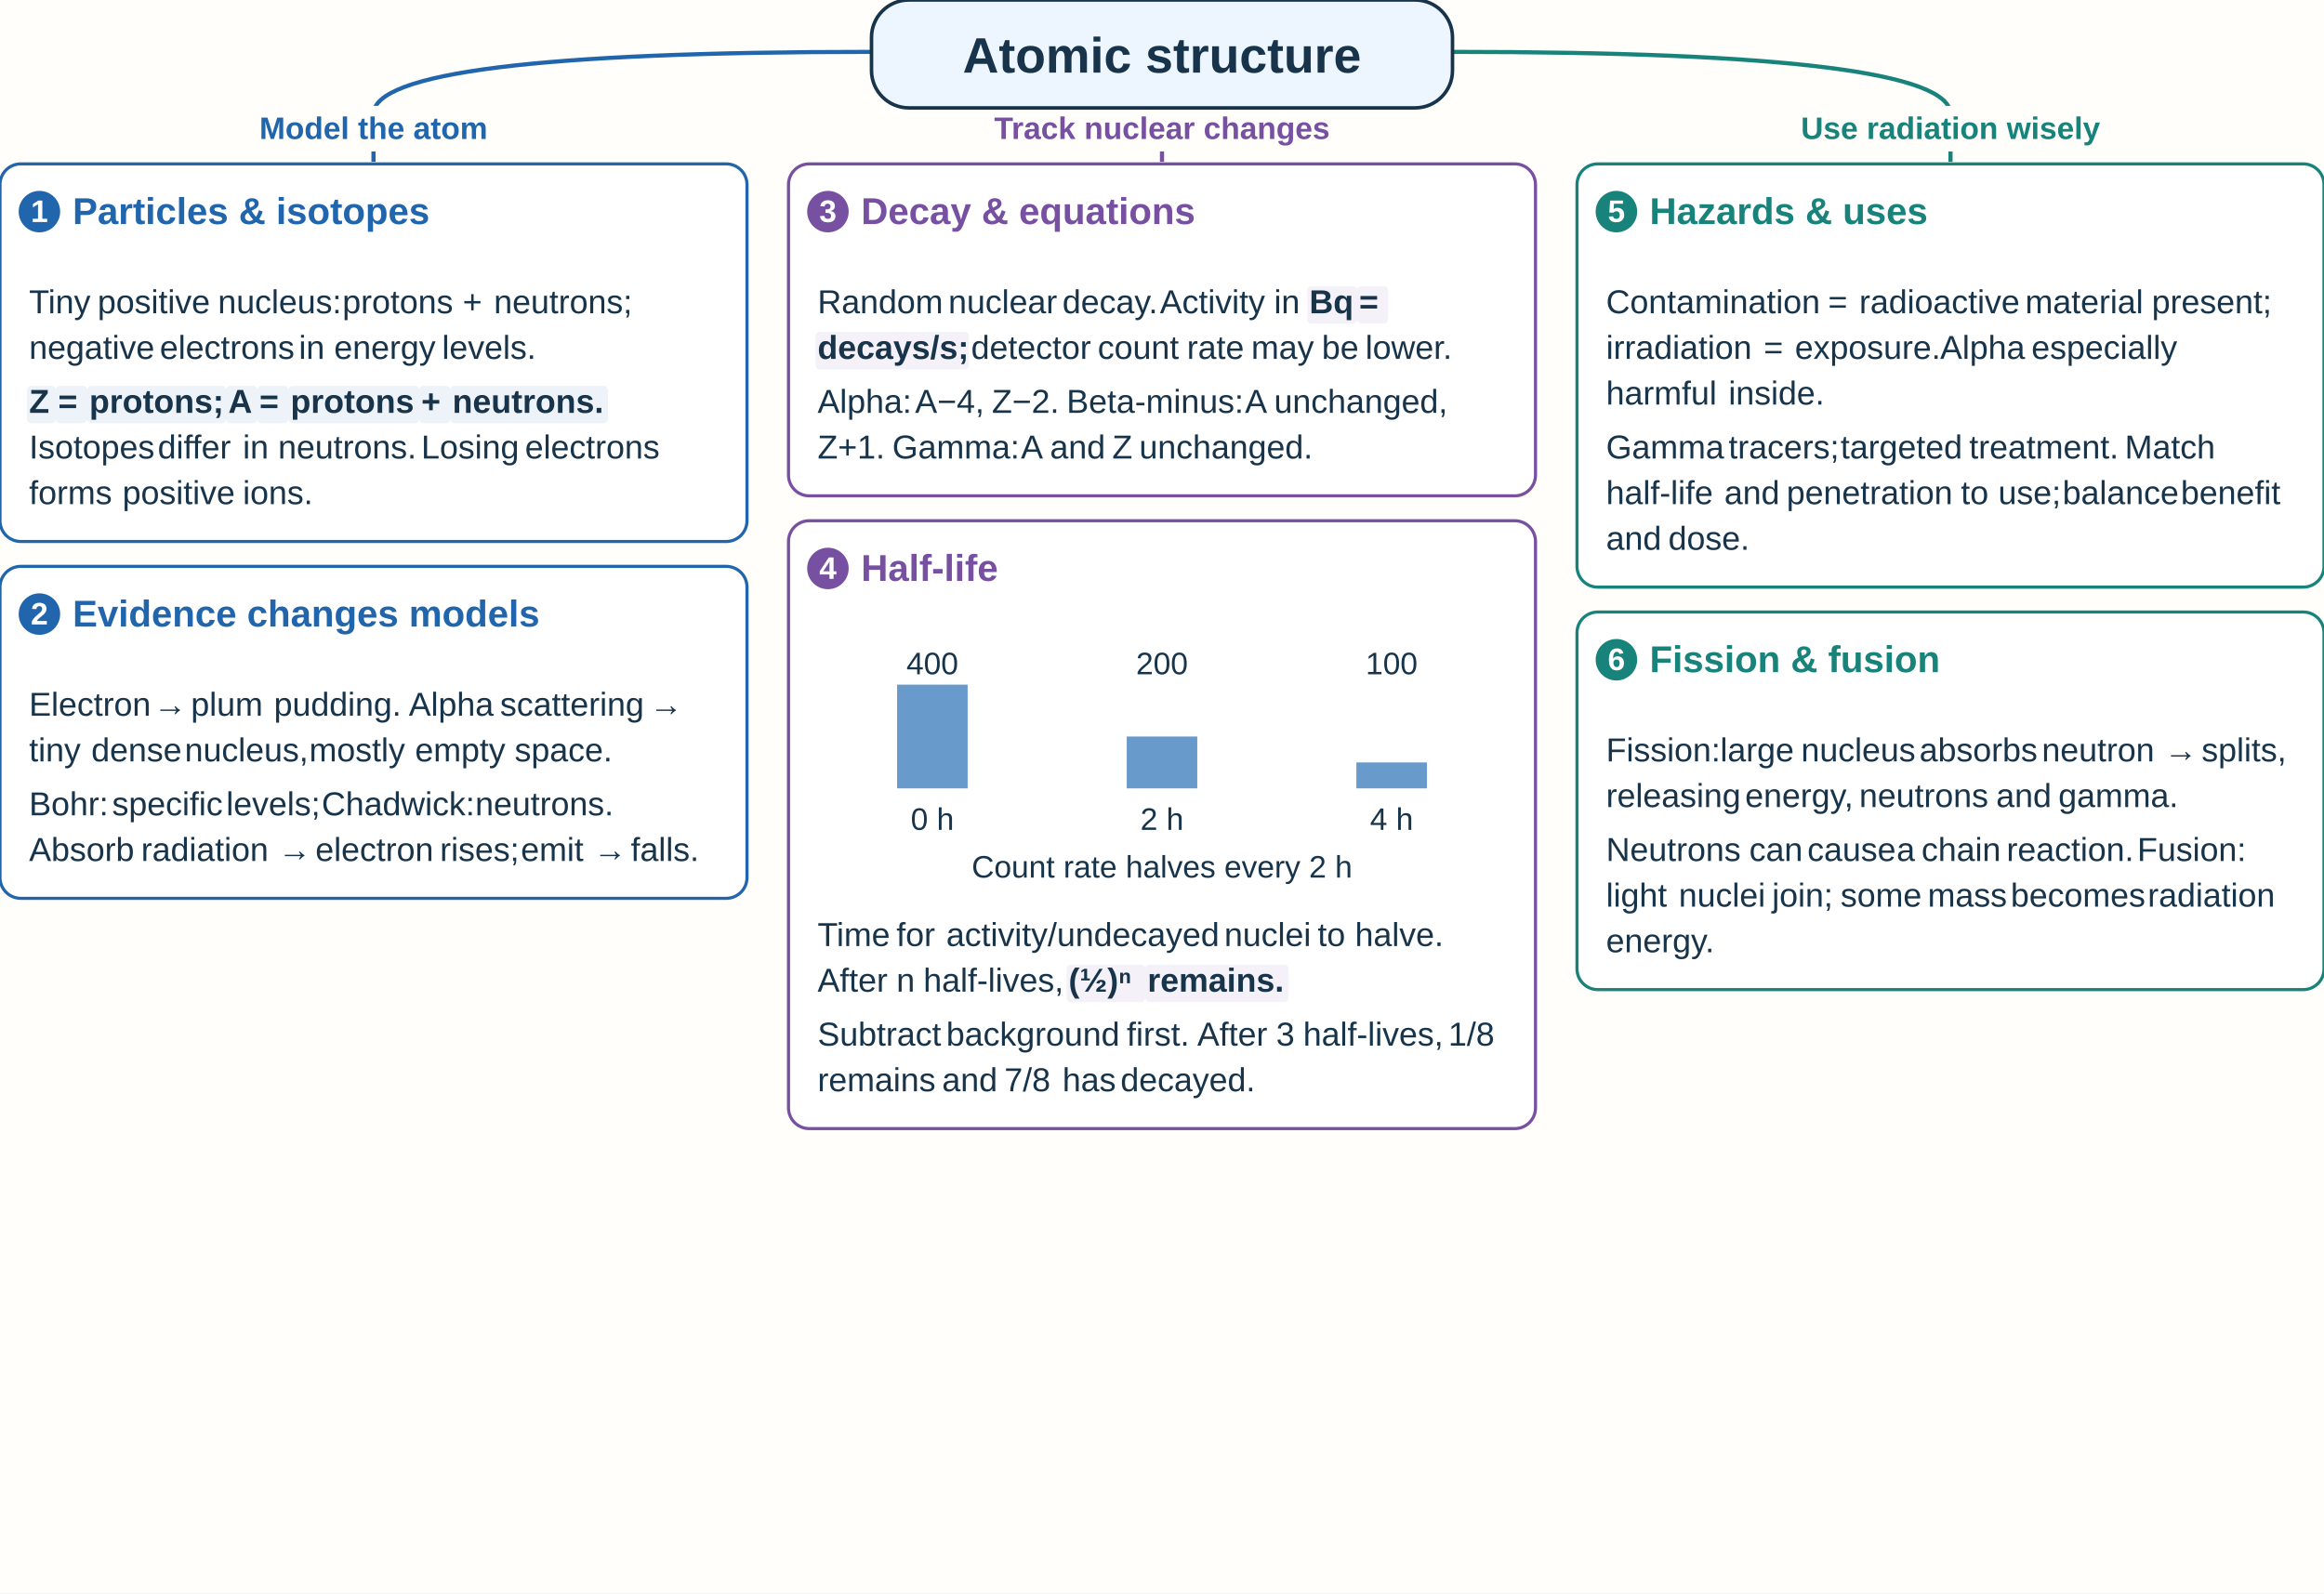
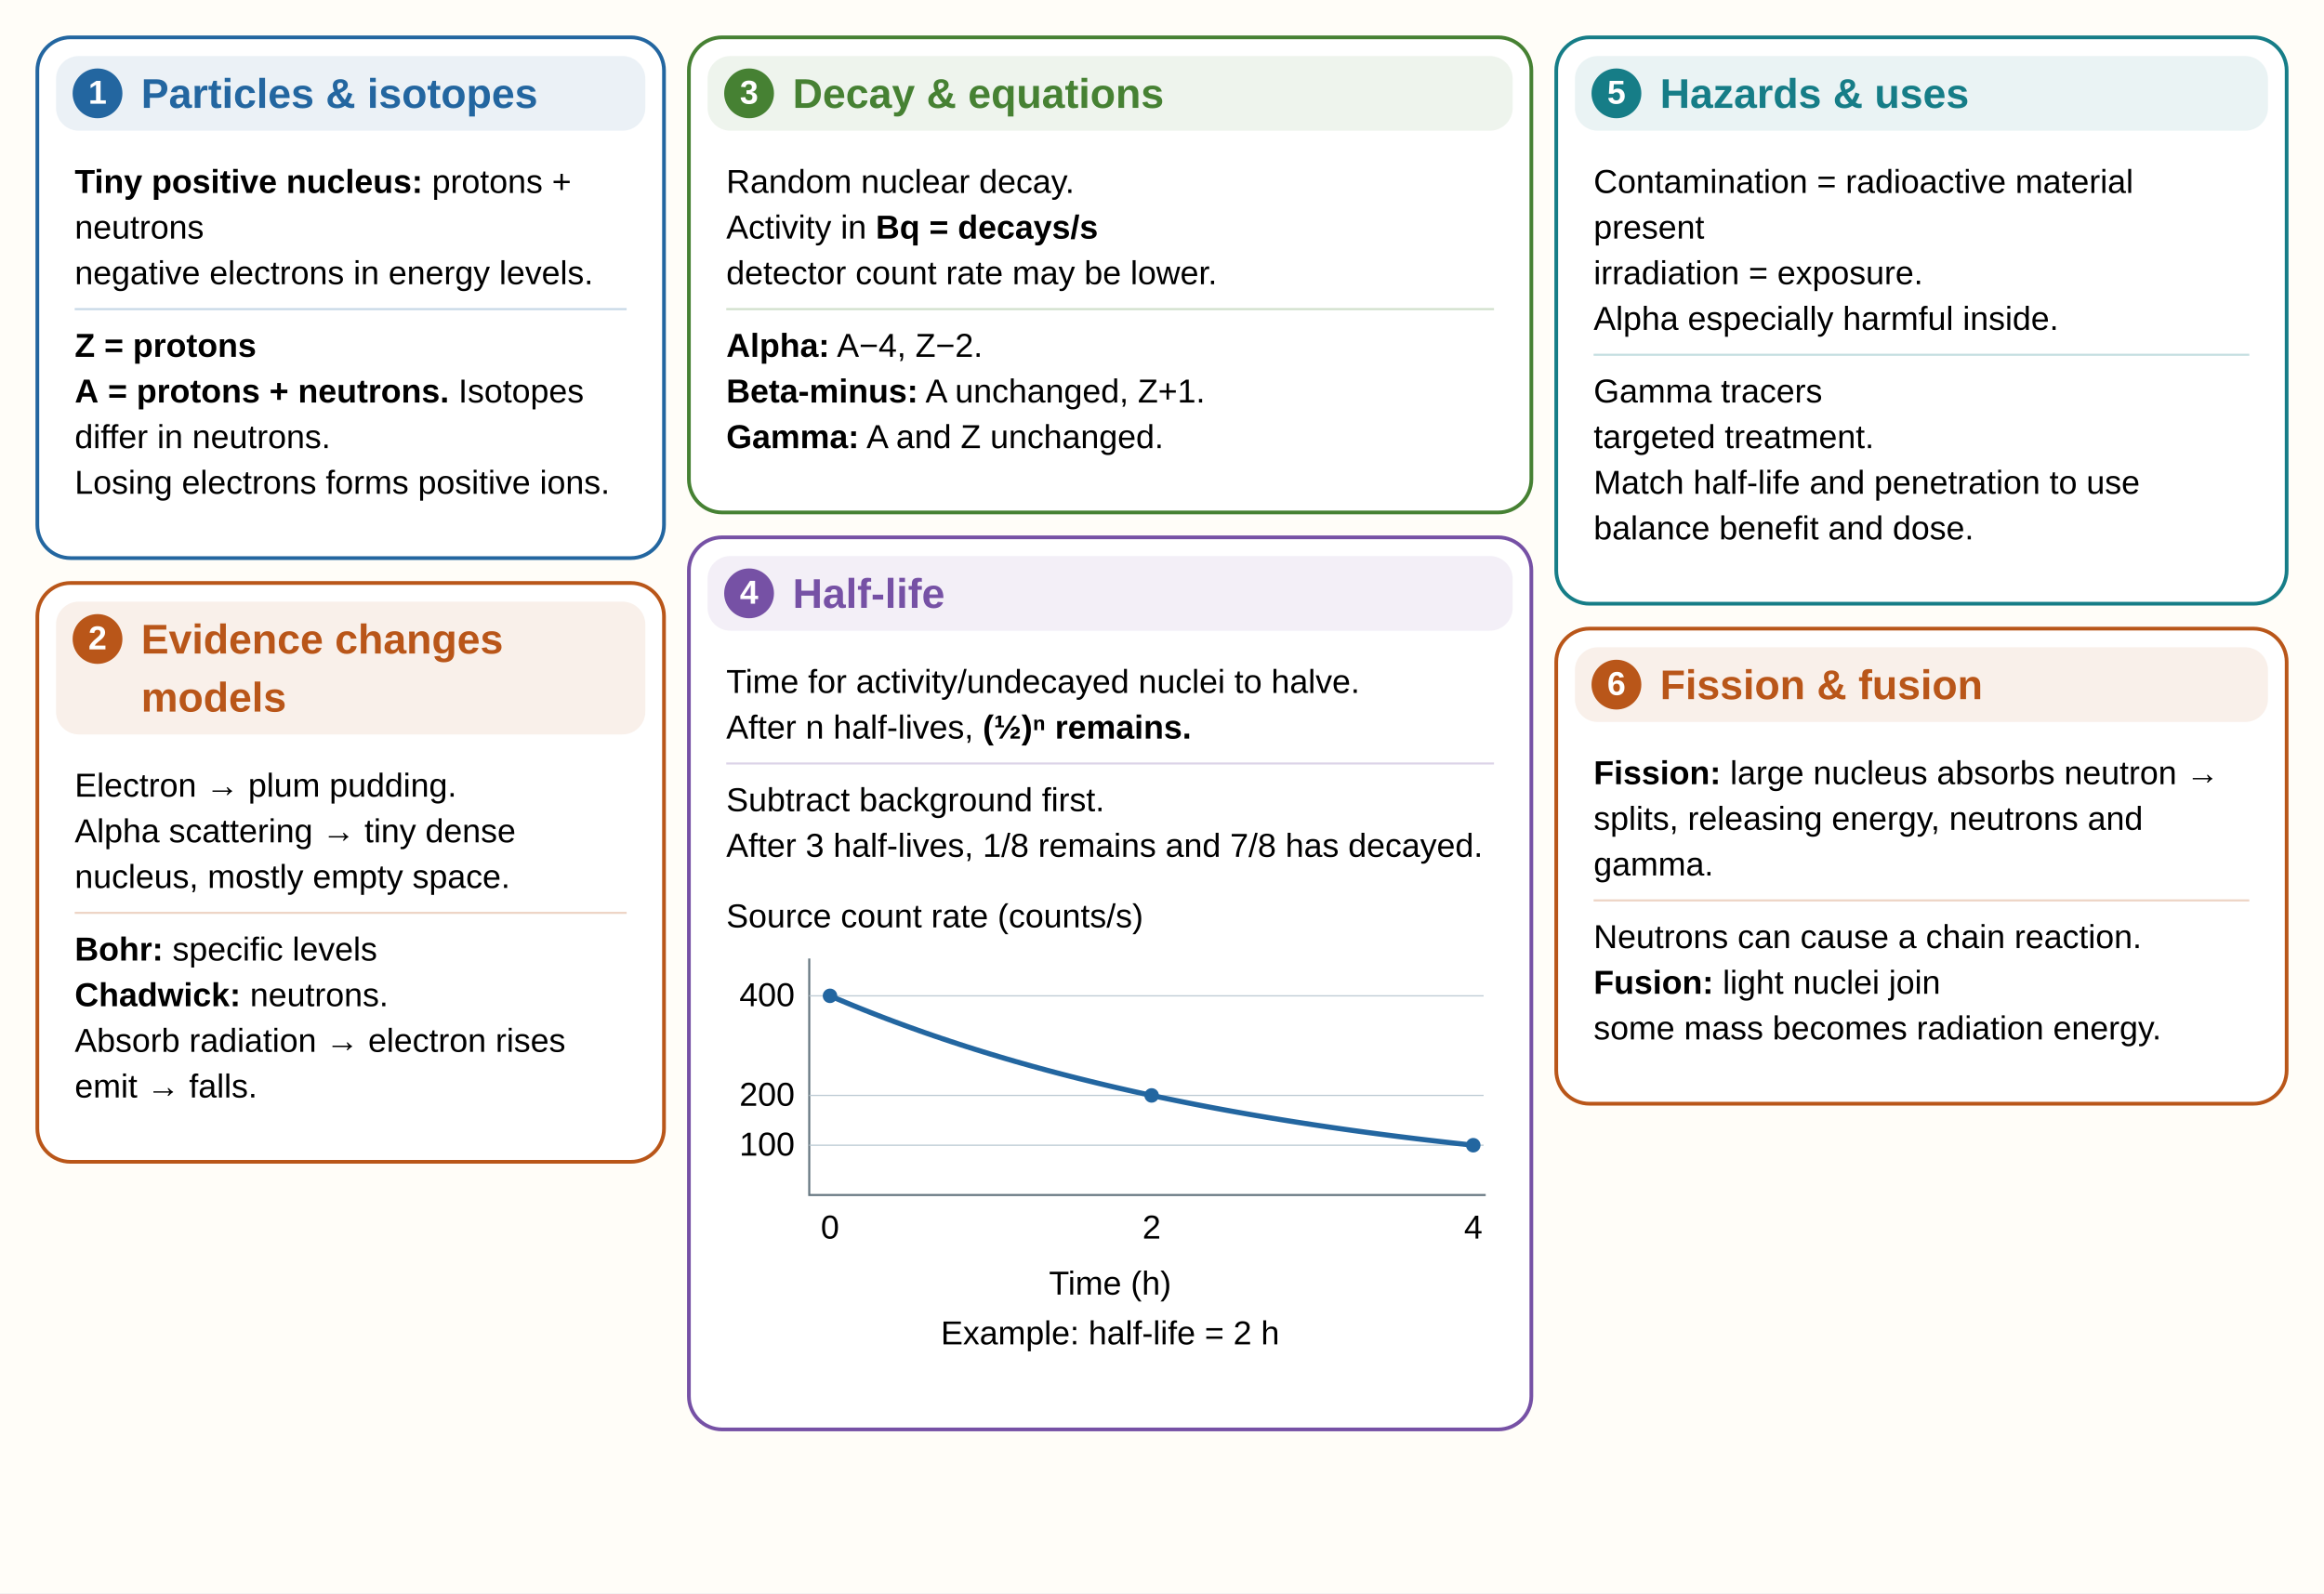
- <svg xmlns="http://www.w3.org/2000/svg" width="2400" height="1645.714" viewBox="0 0 1120 768" role="img" aria-labelledby="title description" data-print-width-mm="277" data-body-size="16">
+ <svg xmlns="http://www.w3.org/2000/svg" width="2400" height="1645.714" viewBox="0 0 1120 768" role="img" aria-labelledby="map-title map-description" data-print-width-mm="277" font-family="Segoe UI,Arial,sans-serif">
  <defs>
-     <radialGradient id="animalFill">
-       <stop stop-color="#fff5de" />
-       <stop offset="1" stop-color="#dceafd" />
-     </radialGradient>
-     <radialGradient id="nucleusFill">
-       <stop stop-color="#ddc7f4" />
-       <stop offset="1" stop-color="#9b79c2" />
-     </radialGradient>
-     <linearGradient id="leafFill" x2="0" y2="1">
-       <stop stop-color="#edf7b8" />
-       <stop offset="1" stop-color="#bfd882" />
-     </linearGradient>
+     <marker id="arrow-2366a0" viewBox="0 0 10 10" refX="9" refY="5" markerWidth="4" markerHeight="4" orient="auto-start-reverse">
+       <path d="M1 1L9 5L1 9" fill="none" stroke="#2366a0" stroke-width="2" stroke-linejoin="round" />
+     </marker>
+     <marker id="arrow-b95619" viewBox="0 0 10 10" refX="9" refY="5" markerWidth="4" markerHeight="4" orient="auto-start-reverse">
+       <path d="M1 1L9 5L1 9" fill="none" stroke="#b95619" stroke-width="2" stroke-linejoin="round" />
+     </marker>
+     <marker id="arrow-468133" viewBox="0 0 10 10" refX="9" refY="5" markerWidth="4" markerHeight="4" orient="auto-start-reverse">
+       <path d="M1 1L9 5L1 9" fill="none" stroke="#468133" stroke-width="2" stroke-linejoin="round" />
+     </marker>
+     <marker id="arrow-7651a5" viewBox="0 0 10 10" refX="9" refY="5" markerWidth="4" markerHeight="4" orient="auto-start-reverse">
+       <path d="M1 1L9 5L1 9" fill="none" stroke="#7651a5" stroke-width="2" stroke-linejoin="round" />
+     </marker>
+     <marker id="arrow-167d87" viewBox="0 0 10 10" refX="9" refY="5" markerWidth="4" markerHeight="4" orient="auto-start-reverse">
+       <path d="M1 1L9 5L1 9" fill="none" stroke="#167d87" stroke-width="2" stroke-linejoin="round" />
+     </marker>
+     <marker id="arrow-b95619" viewBox="0 0 10 10" refX="9" refY="5" markerWidth="4" markerHeight="4" orient="auto-start-reverse">
+       <path d="M1 1L9 5L1 9" fill="none" stroke="#b95619" stroke-width="2" stroke-linejoin="round" />
+     </marker>
  </defs>
-   <rect width="1120" height="768" fill="#fffefa" />
-   <g font-family="Segoe UI, Arial, sans-serif" fill="#18344a">
-     <path class="relationship-path" d="M420.0 25Q180.0 25 180.0 55V78" stroke="#2166ad" stroke-width="2" fill="none" />
-     <rect x="114.0" y="51" width="132.0" height="22" rx="5" fill="#fffefa" />
-     <text class="diagram-label" x="180.00" y="67.00" font-size="15" fill="#2166ad" font-weight="700" text-anchor="middle">Model the atom</text>
-     <g class="map-section" id="section-1" data-source-panel="0" data-bounds="0,0,360,182" transform="translate(0 79)">
-       <rect width="360" height="182" rx="10" fill="white" stroke="#2166ad" stroke-width="1.5" />
-       <g class="section-heading">
-         <circle cx="19" cy="23" r="10" fill="#2166ad" />
-         <text class="" x="19.00" y="28.00" font-size="15" fill="white" font-weight="700" text-anchor="middle">1</text>
-         <text class="" x="35.00" y="29.00" font-size="18" fill="#2166ad" font-weight="700" text-anchor="start">Particles &amp; isotopes</text>
-       </g>
-       <g class="section-body">
-         <text class="body-text" x="14.00" y="72.00" font-size="16" fill="#18344a" font-weight="400" text-anchor="start">Tiny</text>
-         <text class="body-text" x="47.00" y="72.00" font-size="16" fill="#18344a" font-weight="400" text-anchor="start">positive</text>
-         <text class="body-text" x="105.00" y="72.00" font-size="16" fill="#18344a" font-weight="400" text-anchor="start">nucleus:</text>
-         <text class="body-text" x="165.00" y="72.00" font-size="16" fill="#18344a" font-weight="400" text-anchor="start">protons</text>
-         <text class="body-text" x="223.00" y="72.00" font-size="16" fill="#18344a" font-weight="400" text-anchor="start">+</text>
-         <text class="body-text" x="238.00" y="72.00" font-size="16" fill="#18344a" font-weight="400" text-anchor="start">neutrons;</text>
-         <text class="body-text" x="14.00" y="94.00" font-size="16" fill="#18344a" font-weight="400" text-anchor="start">negative</text>
-         <text class="body-text" x="77.00" y="94.00" font-size="16" fill="#18344a" font-weight="400" text-anchor="start">electrons</text>
-         <text class="body-text" x="144.00" y="94.00" font-size="16" fill="#18344a" font-weight="400" text-anchor="start">in</text>
-         <text class="body-text" x="161.00" y="94.00" font-size="16" fill="#18344a" font-weight="400" text-anchor="start">energy</text>
-         <text class="body-text" x="213.00" y="94.00" font-size="16" fill="#18344a" font-weight="400" text-anchor="start">levels.</text>
-         <rect x="13.00" y="107.00" width="14.00" height="18" rx="2" fill="#2166ad" opacity=".08" />
-         <text class="body-text" x="14.00" y="120.00" font-size="16" fill="#18344a" font-weight="700" text-anchor="start">Z</text>
-         <rect x="27.00" y="107.00" width="15.00" height="18" rx="2" fill="#2166ad" opacity=".08" />
-         <text class="body-text" x="28.00" y="120.00" font-size="16" fill="#18344a" font-weight="700" text-anchor="start">=</text>
-         <rect x="42.00" y="107.00" width="67.00" height="18" rx="2" fill="#2166ad" opacity=".08" />
-         <text class="body-text" x="43.00" y="120.00" font-size="16" fill="#18344a" font-weight="700" text-anchor="start">protons;</text>
-         <rect x="109.00" y="107.00" width="15.00" height="18" rx="2" fill="#2166ad" opacity=".08" />
-         <text class="body-text" x="110.00" y="120.00" font-size="16" fill="#18344a" font-weight="700" text-anchor="start">A</text>
-         <rect x="124.00" y="107.00" width="15.00" height="18" rx="2" fill="#2166ad" opacity=".08" />
-         <text class="body-text" x="125.00" y="120.00" font-size="16" fill="#18344a" font-weight="700" text-anchor="start">=</text>
-         <rect x="139.00" y="107.00" width="63.00" height="18" rx="2" fill="#2166ad" opacity=".08" />
-         <text class="body-text" x="140.00" y="120.00" font-size="16" fill="#18344a" font-weight="700" text-anchor="start">protons</text>
-         <rect x="202.00" y="107.00" width="15.00" height="18" rx="2" fill="#2166ad" opacity=".08" />
-         <text class="body-text" x="203.00" y="120.00" font-size="16" fill="#18344a" font-weight="700" text-anchor="start">+</text>
-         <rect x="217.00" y="107.00" width="76.00" height="18" rx="2" fill="#2166ad" opacity=".08" />
-         <text class="body-text" x="218.00" y="120.00" font-size="16" fill="#18344a" font-weight="700" text-anchor="start">neutrons.</text>
-         <text class="body-text" x="14.00" y="142.00" font-size="16" fill="#18344a" font-weight="400" text-anchor="start">Isotopes</text>
-         <text class="body-text" x="76.00" y="142.00" font-size="16" fill="#18344a" font-weight="400" text-anchor="start">differ</text>
-         <text class="body-text" x="117.00" y="142.00" font-size="16" fill="#18344a" font-weight="400" text-anchor="start">in</text>
-         <text class="body-text" x="134.00" y="142.00" font-size="16" fill="#18344a" font-weight="400" text-anchor="start">neutrons.</text>
-         <text class="body-text" x="203.00" y="142.00" font-size="16" fill="#18344a" font-weight="400" text-anchor="start">Losing</text>
-         <text class="body-text" x="253.00" y="142.00" font-size="16" fill="#18344a" font-weight="400" text-anchor="start">electrons</text>
-         <text class="body-text" x="14.00" y="164.00" font-size="16" fill="#18344a" font-weight="400" text-anchor="start">forms</text>
-         <text class="body-text" x="59.00" y="164.00" font-size="16" fill="#18344a" font-weight="400" text-anchor="start">positive</text>
-         <text class="body-text" x="117.00" y="164.00" font-size="16" fill="#18344a" font-weight="400" text-anchor="start">ions.</text>
+   <rect width="1120" height="768" fill="#fffdf8" />
+   <g class="map-section" id="section-1" data-source-panel="0" data-bounds="0,0,302,251" transform="translate(18 18)">
+     <rect width="302" height="251" rx="16" fill="white" stroke="#2366a0" stroke-width="1.8" />
+     <g class="section-heading">
+       <rect x="9" y="9" width="284" height="36" rx="11" fill="#2366a0" opacity=".09" />
+       <circle cx="29" cy="27" r="12" fill="#2366a0" />
+       <text class="diagram-label" x="29" y="32" font-size="16" fill="white" font-weight="700" text-anchor="middle">1</text>
+       <text class="panel-title" x="50" y="34" font-size="20" fill="#2366a0" font-weight="700" text-anchor="start">Particles &amp; isotopes</text>
+     </g>
+     <g class="section-body">
+       <text class="body-text" x="18" y="75" font-size="16" fill="#000000" font-weight="400" text-anchor="start">
+         <tspan font-weight="700">Tiny</tspan>
+         <tspan font-weight="700">positive</tspan>
+         <tspan font-weight="700">nucleus:</tspan> protons +</text>
+       <text class="body-text" x="18" y="97" font-size="16" fill="#000000" font-weight="400" text-anchor="start">neutrons</text>
+       <text class="body-text" x="18" y="119" font-size="16" fill="#000000" font-weight="400" text-anchor="start">negative electrons in energy levels.</text>
+       <path class="section-divider" d="M18 131H284" stroke="#2366a0" stroke-opacity=".25" stroke-width="1" fill="none" />
+       <text class="body-text" x="18" y="154" font-size="16" fill="#000000" font-weight="400" text-anchor="start">
+         <tspan font-weight="700">Z</tspan>
+         <tspan font-weight="700">=</tspan>
+         <tspan font-weight="700">protons</tspan>
+       </text>
+       <text class="body-text" x="18" y="176" font-size="16" fill="#000000" font-weight="400" text-anchor="start">
+         <tspan font-weight="700">A</tspan>
+         <tspan font-weight="700">=</tspan>
+         <tspan font-weight="700">protons</tspan>
+         <tspan font-weight="700">+</tspan>
+         <tspan font-weight="700">neutrons.</tspan> Isotopes</text>
+       <text class="body-text" x="18" y="198" font-size="16" fill="#000000" font-weight="400" text-anchor="start">differ in neutrons.</text>
+       <text class="body-text" x="18" y="220" font-size="16" fill="#000000" font-weight="400" text-anchor="start">Losing electrons forms positive ions.</text>
+     </g>
+   </g>
+   <g class="map-section" id="section-2" data-source-panel="1" data-bounds="0,0,302,279" transform="translate(18 281)">
+     <rect width="302" height="279" rx="16" fill="white" stroke="#b95619" stroke-width="1.8" />
+     <g class="section-heading">
+       <rect x="9" y="9" width="284" height="64" rx="11" fill="#b95619" opacity=".09" />
+       <circle cx="29" cy="27" r="12" fill="#b95619" />
+       <text class="diagram-label" x="29" y="32" font-size="16" fill="white" font-weight="700" text-anchor="middle">2</text>
+       <text class="panel-title" x="50" y="34" font-size="20" fill="#b95619" font-weight="700" text-anchor="start">Evidence changes</text>
+       <text class="panel-title" x="50" y="62" font-size="20" fill="#b95619" font-weight="700" text-anchor="start">models</text>
+     </g>
+     <g class="section-body">
+       <text class="body-text" x="18" y="103" font-size="16" fill="#000000" font-weight="400" text-anchor="start">Electron → plum pudding.</text>
+       <text class="body-text" x="18" y="125" font-size="16" fill="#000000" font-weight="400" text-anchor="start">Alpha scattering → tiny dense</text>
+       <text class="body-text" x="18" y="147" font-size="16" fill="#000000" font-weight="400" text-anchor="start">nucleus, mostly empty space.</text>
+       <path class="section-divider" d="M18 159H284" stroke="#b95619" stroke-opacity=".25" stroke-width="1" fill="none" />
+       <text class="body-text" x="18" y="182" font-size="16" fill="#000000" font-weight="400" text-anchor="start">
+         <tspan font-weight="700">Bohr:</tspan> specific levels</text>
+       <text class="body-text" x="18" y="204" font-size="16" fill="#000000" font-weight="400" text-anchor="start">
+         <tspan font-weight="700">Chadwick:</tspan> neutrons.</text>
+       <text class="body-text" x="18" y="226" font-size="16" fill="#000000" font-weight="400" text-anchor="start">Absorb radiation → electron rises</text>
+       <text class="body-text" x="18" y="248" font-size="16" fill="#000000" font-weight="400" text-anchor="start">emit → falls.</text>
+     </g>
+   </g>
+   <g class="map-section" id="section-3" data-source-panel="2" data-bounds="0,0,406,229" transform="translate(332 18)">
+     <rect width="406" height="229" rx="16" fill="white" stroke="#468133" stroke-width="1.8" />
+     <g class="section-heading">
+       <rect x="9" y="9" width="388" height="36" rx="11" fill="#468133" opacity=".09" />
+       <circle cx="29" cy="27" r="12" fill="#468133" />
+       <text class="diagram-label" x="29" y="32" font-size="16" fill="white" font-weight="700" text-anchor="middle">3</text>
+       <text class="panel-title" x="50" y="34" font-size="20" fill="#468133" font-weight="700" text-anchor="start">Decay &amp; equations</text>
+     </g>
+     <g class="section-body">
+       <text class="body-text" x="18" y="75" font-size="16" fill="#000000" font-weight="400" text-anchor="start">Random nuclear decay.</text>
+       <text class="body-text" x="18" y="97" font-size="16" fill="#000000" font-weight="400" text-anchor="start">Activity in <tspan font-weight="700">Bq</tspan>
+         <tspan font-weight="700">=</tspan>
+         <tspan font-weight="700">decays/s</tspan>
+       </text>
+       <text class="body-text" x="18" y="119" font-size="16" fill="#000000" font-weight="400" text-anchor="start">detector count rate may be lower.</text>
+       <path class="section-divider" d="M18 131H388" stroke="#468133" stroke-opacity=".25" stroke-width="1" fill="none" />
+       <text class="body-text" x="18" y="154" font-size="16" fill="#000000" font-weight="400" text-anchor="start">
+         <tspan font-weight="700">Alpha:</tspan> A−4, Z−2.</text>
+       <text class="body-text" x="18" y="176" font-size="16" fill="#000000" font-weight="400" text-anchor="start">
+         <tspan font-weight="700">Beta-minus:</tspan> A unchanged, Z+1.</text>
+       <text class="body-text" x="18" y="198" font-size="16" fill="#000000" font-weight="400" text-anchor="start">
+         <tspan font-weight="700">Gamma:</tspan> A and Z unchanged.</text>
+     </g>
+   </g>
+   <g class="map-section" id="section-4" data-source-panel="3" data-bounds="0,0,406,430" transform="translate(332 259)">
+     <rect width="406" height="430" rx="16" fill="white" stroke="#7651a5" stroke-width="1.8" />
+     <g class="section-heading">
+       <rect x="9" y="9" width="388" height="36" rx="11" fill="#7651a5" opacity=".09" />
+       <circle cx="29" cy="27" r="12" fill="#7651a5" />
+       <text class="diagram-label" x="29" y="32" font-size="16" fill="white" font-weight="700" text-anchor="middle">4</text>
+       <text class="panel-title" x="50" y="34" font-size="20" fill="#7651a5" font-weight="700" text-anchor="start">Half-life</text>
+     </g>
+     <g class="section-body">
+       <text class="body-text" x="18" y="75" font-size="16" fill="#000000" font-weight="400" text-anchor="start">Time for activity/undecayed nuclei to halve.</text>
+       <text class="body-text" x="18" y="97" font-size="16" fill="#000000" font-weight="400" text-anchor="start">After n half-lives, <tspan font-weight="700">(½)ⁿ</tspan>
+         <tspan font-weight="700">remains.</tspan>
+       </text>
+       <path class="section-divider" d="M18 109H388" stroke="#7651a5" stroke-opacity=".25" stroke-width="1" fill="none" />
+       <text class="body-text" x="18" y="132" font-size="16" fill="#000000" font-weight="400" text-anchor="start">Subtract background first.</text>
+       <text class="body-text" x="18" y="154" font-size="16" fill="#000000" font-weight="400" text-anchor="start">After 3 half-lives, 1/8 remains and 7/8 has decayed.</text>
+       <g transform="translate(18 172)">
+         <g class="concept-illustration">
+           <text class="diagram-label" x="0" y="16" font-size="16" fill="#000000" text-anchor="start">Source count rate (counts/s)</text>
+           <path d="M40 31V145H366" fill="none" stroke="#667781" stroke-width="1" />
+           <text class="diagram-label" x="33" y="54.0" font-size="16" fill="#000000" text-anchor="end">400</text>
+           <path d="M40 49.0H365" fill="none" stroke="#bdcbd4" stroke-width="0.6" />
+           <text class="diagram-label" x="33" y="102.0" font-size="16" fill="#000000" text-anchor="end">200</text>
+           <path d="M40 97.0H365" fill="none" stroke="#bdcbd4" stroke-width="0.6" />
+           <text class="diagram-label" x="33" y="126.0" font-size="16" fill="#000000" text-anchor="end">100</text>
+           <path d="M40 121.0H365" fill="none" stroke="#bdcbd4" stroke-width="0.6" />
+           <polyline points="50.0,49.0 53.875,50.649 57.75,52.27 61.625,53.863 65.5,55.429 69.375,56.968 73.25,58.48 77.125,59.966 81.0,61.427 84.875,62.863 88.75,64.274 92.625,65.661 96.5,67.024 100.375,68.363 104.25,69.68 108.125,70.974 112.0,72.246 115.875,73.495 119.75,74.724 123.625,75.931 127.5,77.118 131.375,78.284 135.25,79.43 139.125,80.557 143.0,81.664 146.875,82.752 150.75,83.821 154.625,84.872 158.5,85.905 162.375,86.92 166.25,87.918 170.125,88.899 174.0,89.862 177.875,90.81 181.75,91.741 185.625,92.656 189.5,93.555 193.375,94.439 197.25,95.307 201.125,96.161 205.0,97.0 208.875,97.825 212.75,98.635 216.625,99.432 220.5,100.214 224.375,100.984 228.25,101.74 232.125,102.483 236.0,103.214 239.875,103.931 243.75,104.637 247.625,105.33 251.5,106.012 255.375,106.682 259.25,107.34 263.125,107.987 267.0,108.623 270.875,109.248 274.75,109.862 278.625,110.466 282.5,111.059 286.375,111.642 290.25,112.215 294.125,112.778 298.0,113.332 301.875,113.876 305.75,114.411 309.625,114.936 313.5,115.453 317.375,115.96 321.25,116.459 325.125,116.949 329.0,117.431 332.875,117.905 336.75,118.37 340.625,118.828 344.5,119.277 348.375,119.719 352.25,120.154 356.125,120.58 360.0,121.0" fill="none" stroke="#2366a0" stroke-width="2.5" />
+           <circle cx="50.0" cy="49.0" r="3.5" fill="#2366a0" />
+           <text class="diagram-label" x="50.0" y="166" font-size="16" fill="#000000" text-anchor="middle">0</text>
+           <circle cx="205.0" cy="97.0" r="3.5" fill="#2366a0" />
+           <text class="diagram-label" x="205.0" y="166" font-size="16" fill="#000000" text-anchor="middle">2</text>
+           <circle cx="360.0" cy="121.0" r="3.5" fill="#2366a0" />
+           <text class="diagram-label" x="360.0" y="166" font-size="16" fill="#000000" text-anchor="middle">4</text>
+           <text class="diagram-label" x="185.0" y="193" font-size="16" fill="#000000" text-anchor="middle">Time (h)</text>
+           <text class="diagram-label" x="185.0" y="217" font-size="16" fill="#000000" text-anchor="middle">Example: half-life = 2 h</text>
+         </g>
      </g>
    </g>
-     <g class="map-section" id="section-2" data-source-panel="1" data-bounds="0,0,360,160" transform="translate(0 273)">
-       <rect width="360" height="160" rx="10" fill="white" stroke="#2166ad" stroke-width="1.5" />
-       <g class="section-heading">
-         <circle cx="19" cy="23" r="10" fill="#2166ad" />
-         <text class="" x="19.00" y="28.00" font-size="15" fill="white" font-weight="700" text-anchor="middle">2</text>
-         <text class="" x="35.00" y="29.00" font-size="18" fill="#2166ad" font-weight="700" text-anchor="start">Evidence changes models</text>
-       </g>
-       <g class="section-body">
-         <text class="body-text" x="14.00" y="72.00" font-size="16" fill="#18344a" font-weight="400" text-anchor="start">Electron</text>
-         <text class="body-text" x="74.00" y="72.00" font-size="16" fill="#18344a" font-weight="400" text-anchor="start">→</text>
-         <text class="body-text" x="92.00" y="72.00" font-size="16" fill="#18344a" font-weight="400" text-anchor="start">plum</text>
-         <text class="body-text" x="132.00" y="72.00" font-size="16" fill="#18344a" font-weight="400" text-anchor="start">pudding.</text>
-         <text class="body-text" x="197.00" y="72.00" font-size="16" fill="#18344a" font-weight="400" text-anchor="start">Alpha</text>
-         <text class="body-text" x="241.00" y="72.00" font-size="16" fill="#18344a" font-weight="400" text-anchor="start">scattering</text>
-         <text class="body-text" x="313.00" y="72.00" font-size="16" fill="#18344a" font-weight="400" text-anchor="start">→</text>
-         <text class="body-text" x="14.00" y="94.00" font-size="16" fill="#18344a" font-weight="400" text-anchor="start">tiny</text>
-         <text class="body-text" x="44.00" y="94.00" font-size="16" fill="#18344a" font-weight="400" text-anchor="start">dense</text>
-         <text class="body-text" x="89.00" y="94.00" font-size="16" fill="#18344a" font-weight="400" text-anchor="start">nucleus,</text>
-         <text class="body-text" x="149.00" y="94.00" font-size="16" fill="#18344a" font-weight="400" text-anchor="start">mostly</text>
-         <text class="body-text" x="200.00" y="94.00" font-size="16" fill="#18344a" font-weight="400" text-anchor="start">empty</text>
-         <text class="body-text" x="248.00" y="94.00" font-size="16" fill="#18344a" font-weight="400" text-anchor="start">space.</text>
-         <text class="body-text" x="14.00" y="120.00" font-size="16" fill="#18344a" font-weight="400" text-anchor="start">Bohr:</text>
-         <text class="body-text" x="54.00" y="120.00" font-size="16" fill="#18344a" font-weight="400" text-anchor="start">specific</text>
-         <text class="body-text" x="109.00" y="120.00" font-size="16" fill="#18344a" font-weight="400" text-anchor="start">levels;</text>
-         <text class="body-text" x="155.00" y="120.00" font-size="16" fill="#18344a" font-weight="400" text-anchor="start">Chadwick:</text>
-         <text class="body-text" x="229.00" y="120.00" font-size="16" fill="#18344a" font-weight="400" text-anchor="start">neutrons.</text>
-         <text class="body-text" x="14.00" y="142.00" font-size="16" fill="#18344a" font-weight="400" text-anchor="start">Absorb</text>
-         <text class="body-text" x="68.00" y="142.00" font-size="16" fill="#18344a" font-weight="400" text-anchor="start">radiation</text>
-         <text class="body-text" x="134.00" y="142.00" font-size="16" fill="#18344a" font-weight="400" text-anchor="start">→</text>
-         <text class="body-text" x="152.00" y="142.00" font-size="16" fill="#18344a" font-weight="400" text-anchor="start">electron</text>
-         <text class="body-text" x="212.00" y="142.00" font-size="16" fill="#18344a" font-weight="400" text-anchor="start">rises;</text>
-         <text class="body-text" x="251.00" y="142.00" font-size="16" fill="#18344a" font-weight="400" text-anchor="start">emit</text>
-         <text class="body-text" x="286.00" y="142.00" font-size="16" fill="#18344a" font-weight="400" text-anchor="start">→</text>
-         <text class="body-text" x="304.00" y="142.00" font-size="16" fill="#18344a" font-weight="400" text-anchor="start">falls.</text>
-       </g>
+   </g>
+   <g class="map-section" id="section-5" data-source-panel="4" data-bounds="0,0,352,273" transform="translate(750 18)">
+     <rect width="352" height="273" rx="16" fill="white" stroke="#167d87" stroke-width="1.8" />
+     <g class="section-heading">
+       <rect x="9" y="9" width="334" height="36" rx="11" fill="#167d87" opacity=".09" />
+       <circle cx="29" cy="27" r="12" fill="#167d87" />
+       <text class="diagram-label" x="29" y="32" font-size="16" fill="white" font-weight="700" text-anchor="middle">5</text>
+       <text class="panel-title" x="50" y="34" font-size="20" fill="#167d87" font-weight="700" text-anchor="start">Hazards &amp; uses</text>
    </g>
-     <path class="relationship-path" d="M560 52Q560.0 55 560.0 55V78" stroke="#7750a1" stroke-width="2" fill="none" />
-     <rect x="473.008" y="51" width="173.984" height="22" rx="5" fill="#fffefa" />
-     <text class="diagram-label" x="560.00" y="67.00" font-size="15" fill="#7750a1" font-weight="700" text-anchor="middle">Track nuclear changes</text>
-     <g class="map-section" id="section-3" data-source-panel="2" data-bounds="0,0,360,160" transform="translate(380 79)">
-       <rect width="360" height="160" rx="10" fill="white" stroke="#7750a1" stroke-width="1.5" />
-       <g class="section-heading">
-         <circle cx="19" cy="23" r="10" fill="#7750a1" />
-         <text class="" x="19.00" y="28.00" font-size="15" fill="white" font-weight="700" text-anchor="middle">3</text>
-         <text class="" x="35.00" y="29.00" font-size="18" fill="#7750a1" font-weight="700" text-anchor="start">Decay &amp; equations</text>
-       </g>
-       <g class="section-body">
-         <text class="body-text" x="14.00" y="72.00" font-size="16" fill="#18344a" font-weight="400" text-anchor="start">Random</text>
-         <text class="body-text" x="77.00" y="72.00" font-size="16" fill="#18344a" font-weight="400" text-anchor="start">nuclear</text>
-         <text class="body-text" x="132.00" y="72.00" font-size="16" fill="#18344a" font-weight="400" text-anchor="start">decay.</text>
-         <text class="body-text" x="178.98" y="72.00" font-size="16" fill="#18344a" font-weight="400" text-anchor="start">Activity</text>
-         <text class="body-text" x="233.98" y="72.00" font-size="16" fill="#18344a" font-weight="400" text-anchor="start">in</text>
-         <rect x="249.98" y="59.00" width="24.00" height="18" rx="2" fill="#7750a1" opacity=".08" />
-         <text class="body-text" x="250.98" y="72.00" font-size="16" fill="#18344a" font-weight="700" text-anchor="start">Bq</text>
-         <rect x="273.98" y="59.00" width="15.00" height="18" rx="2" fill="#7750a1" opacity=".08" />
-         <text class="body-text" x="274.98" y="72.00" font-size="16" fill="#18344a" font-weight="700" text-anchor="start">=</text>
-         <rect x="13.00" y="81.00" width="74.00" height="18" rx="2" fill="#7750a1" opacity=".08" />
-         <text class="body-text" x="14.00" y="94.00" font-size="16" fill="#18344a" font-weight="700" text-anchor="start">decays/s;</text>
-         <text class="body-text" x="88.00" y="94.00" font-size="16" fill="#18344a" font-weight="400" text-anchor="start">detector</text>
-         <text class="body-text" x="149.00" y="94.00" font-size="16" fill="#18344a" font-weight="400" text-anchor="start">count</text>
-         <text class="body-text" x="192.00" y="94.00" font-size="16" fill="#18344a" font-weight="400" text-anchor="start">rate</text>
-         <text class="body-text" x="223.00" y="94.00" font-size="16" fill="#18344a" font-weight="400" text-anchor="start">may</text>
-         <text class="body-text" x="257.00" y="94.00" font-size="16" fill="#18344a" font-weight="400" text-anchor="start">be</text>
-         <text class="body-text" x="278.00" y="94.00" font-size="16" fill="#18344a" font-weight="400" text-anchor="start">lower.</text>
-         <text class="body-text" x="14.00" y="120.00" font-size="16" fill="#18344a" font-weight="400" text-anchor="start">Alpha:</text>
-         <text class="body-text" x="61.00" y="120.00" font-size="16" fill="#18344a" font-weight="400" text-anchor="start">A−4,</text>
-         <text class="body-text" x="98.00" y="120.00" font-size="16" fill="#18344a" font-weight="400" text-anchor="start">Z−2.</text>
-         <text class="body-text" x="134.00" y="120.00" font-size="16" fill="#18344a" font-weight="400" text-anchor="start">Beta-minus:</text>
-         <text class="body-text" x="220.00" y="120.00" font-size="16" fill="#18344a" font-weight="400" text-anchor="start">A</text>
-         <text class="body-text" x="234.00" y="120.00" font-size="16" fill="#18344a" font-weight="400" text-anchor="start">unchanged,</text>
-         <text class="body-text" x="14.00" y="142.00" font-size="16" fill="#18344a" font-weight="400" text-anchor="start">Z+1.</text>
-         <text class="body-text" x="50.00" y="142.00" font-size="16" fill="#18344a" font-weight="400" text-anchor="start">Gamma:</text>
-         <text class="body-text" x="112.00" y="142.00" font-size="16" fill="#18344a" font-weight="400" text-anchor="start">A</text>
-         <text class="body-text" x="126.00" y="142.00" font-size="16" fill="#18344a" font-weight="400" text-anchor="start">and</text>
-         <text class="body-text" x="156.00" y="142.00" font-size="16" fill="#18344a" font-weight="400" text-anchor="start">Z</text>
-         <text class="body-text" x="169.00" y="142.00" font-size="16" fill="#18344a" font-weight="400" text-anchor="start">unchanged.</text>
-       </g>
+     <g class="section-body">
+       <text class="body-text" x="18" y="75" font-size="16" fill="#000000" font-weight="400" text-anchor="start">Contamination = radioactive material</text>
+       <text class="body-text" x="18" y="97" font-size="16" fill="#000000" font-weight="400" text-anchor="start">present</text>
+       <text class="body-text" x="18" y="119" font-size="16" fill="#000000" font-weight="400" text-anchor="start">irradiation = exposure.</text>
+       <text class="body-text" x="18" y="141" font-size="16" fill="#000000" font-weight="400" text-anchor="start">Alpha especially harmful inside.</text>
+       <path class="section-divider" d="M18 153H334" stroke="#167d87" stroke-opacity=".25" stroke-width="1" fill="none" />
+       <text class="body-text" x="18" y="176" font-size="16" fill="#000000" font-weight="400" text-anchor="start">Gamma tracers</text>
+       <text class="body-text" x="18" y="198" font-size="16" fill="#000000" font-weight="400" text-anchor="start">targeted treatment.</text>
+       <text class="body-text" x="18" y="220" font-size="16" fill="#000000" font-weight="400" text-anchor="start">Match half-life and penetration to use</text>
+       <text class="body-text" x="18" y="242" font-size="16" fill="#000000" font-weight="400" text-anchor="start">balance benefit and dose.</text>
    </g>
-     <g class="map-section" id="section-4" data-source-panel="3" data-bounds="0,0,360,293" transform="translate(380 251)">
-       <rect width="360" height="293" rx="10" fill="white" stroke="#7750a1" stroke-width="1.5" />
-       <g class="section-heading">
-         <circle cx="19" cy="23" r="10" fill="#7750a1" />
-         <text class="" x="19.00" y="28.00" font-size="15" fill="white" font-weight="700" text-anchor="middle">4</text>
-         <text class="" x="35.00" y="29.00" font-size="18" fill="#7750a1" font-weight="700" text-anchor="start">Half-life</text>
-       </g>
-       <g class="section-body">
-         <g class="concept-illustration" transform="translate(14 59)">
-           <rect x="38.333" y="20.0" width="34" height="50.0" fill="#689acc" />
-           <text class="diagram-label" x="55.33" y="90.00" font-size="15" fill="#18344a" font-weight="400" text-anchor="middle">0 h</text>
-           <text class="diagram-label" x="55.33" y="15.00" font-size="15" fill="#18344a" font-weight="400" text-anchor="middle">400</text>
-           <rect x="149.0" y="45.0" width="34" height="25.0" fill="#689acc" />
-           <text class="diagram-label" x="166.00" y="90.00" font-size="15" fill="#18344a" font-weight="400" text-anchor="middle">2 h</text>
-           <text class="diagram-label" x="166.00" y="15.00" font-size="15" fill="#18344a" font-weight="400" text-anchor="middle">200</text>
-           <rect x="259.667" y="57.5" width="34" height="12.5" fill="#689acc" />
-           <text class="diagram-label" x="276.67" y="90.00" font-size="15" fill="#18344a" font-weight="400" text-anchor="middle">4 h</text>
-           <text class="diagram-label" x="276.67" y="15.00" font-size="15" fill="#18344a" font-weight="400" text-anchor="middle">100</text>
-           <text class="diagram-label" x="166.00" y="113.00" font-size="15" fill="#18344a" font-weight="400" text-anchor="middle">Count rate halves every 2 h</text>
-         </g>
-         <text class="body-text" x="14.00" y="205.00" font-size="16" fill="#18344a" font-weight="400" text-anchor="start">Time</text>
-         <text class="body-text" x="52.00" y="205.00" font-size="16" fill="#18344a" font-weight="400" text-anchor="start">for</text>
-         <text class="body-text" x="76.00" y="205.00" font-size="16" fill="#18344a" font-weight="400" text-anchor="start">activity/undecayed</text>
-         <text class="body-text" x="210.00" y="205.00" font-size="16" fill="#18344a" font-weight="400" text-anchor="start">nuclei</text>
-         <text class="body-text" x="255.00" y="205.00" font-size="16" fill="#18344a" font-weight="400" text-anchor="start">to</text>
-         <text class="body-text" x="273.00" y="205.00" font-size="16" fill="#18344a" font-weight="400" text-anchor="start">halve.</text>
-         <text class="body-text" x="14.00" y="227.00" font-size="16" fill="#18344a" font-weight="400" text-anchor="start">After</text>
-         <text class="body-text" x="52.00" y="227.00" font-size="16" fill="#18344a" font-weight="400" text-anchor="start">n</text>
-         <text class="body-text" x="65.00" y="227.00" font-size="16" fill="#18344a" font-weight="400" text-anchor="start">half-lives,</text>
-         <rect x="133.98" y="214.00" width="38.00" height="18" rx="2" fill="#7750a1" opacity=".08" />
-         <text class="body-text" x="134.98" y="227.00" font-size="16" fill="#18344a" font-weight="700" text-anchor="start">(½)ⁿ</text>
-         <rect x="171.98" y="214.00" width="69.00" height="18" rx="2" fill="#7750a1" opacity=".08" />
-         <text class="body-text" x="172.98" y="227.00" font-size="16" fill="#18344a" font-weight="700" text-anchor="start">remains.</text>
-         <text class="body-text" x="14.00" y="253.00" font-size="16" fill="#18344a" font-weight="400" text-anchor="start">Subtract</text>
-         <text class="body-text" x="76.00" y="253.00" font-size="16" fill="#18344a" font-weight="400" text-anchor="start">background</text>
-         <text class="body-text" x="163.00" y="253.00" font-size="16" fill="#18344a" font-weight="400" text-anchor="start">first.</text>
-         <text class="body-text" x="197.00" y="253.00" font-size="16" fill="#18344a" font-weight="400" text-anchor="start">After</text>
-         <text class="body-text" x="235.00" y="253.00" font-size="16" fill="#18344a" font-weight="400" text-anchor="start">3</text>
-         <text class="body-text" x="248.00" y="253.00" font-size="16" fill="#18344a" font-weight="400" text-anchor="start">half-lives,</text>
-         <text class="body-text" x="317.98" y="253.00" font-size="16" fill="#18344a" font-weight="400" text-anchor="start">1/8</text>
-         <text class="body-text" x="14.00" y="275.00" font-size="16" fill="#18344a" font-weight="400" text-anchor="start">remains</text>
-         <text class="body-text" x="74.00" y="275.00" font-size="16" fill="#18344a" font-weight="400" text-anchor="start">and</text>
-         <text class="body-text" x="104.00" y="275.00" font-size="16" fill="#18344a" font-weight="400" text-anchor="start">7/8</text>
-         <text class="body-text" x="132.00" y="275.00" font-size="16" fill="#18344a" font-weight="400" text-anchor="start">has</text>
-         <text class="body-text" x="160.00" y="275.00" font-size="16" fill="#18344a" font-weight="400" text-anchor="start">decayed.</text>
-       </g>
+   </g>
+   <g class="map-section" id="section-6" data-source-panel="5" data-bounds="0,0,352,229" transform="translate(750 303)">
+     <rect width="352" height="229" rx="16" fill="white" stroke="#b95619" stroke-width="1.8" />
+     <g class="section-heading">
+       <rect x="9" y="9" width="334" height="36" rx="11" fill="#b95619" opacity=".09" />
+       <circle cx="29" cy="27" r="12" fill="#b95619" />
+       <text class="diagram-label" x="29" y="32" font-size="16" fill="white" font-weight="700" text-anchor="middle">6</text>
+       <text class="panel-title" x="50" y="34" font-size="20" fill="#b95619" font-weight="700" text-anchor="start">Fission &amp; fusion</text>
    </g>
-     <path class="relationship-path" d="M700.0 25Q940.0 25 940.0 55V78" stroke="#18837b" stroke-width="2" fill="none" />
-     <rect x="860.0" y="51" width="160.0" height="22" rx="5" fill="#fffefa" />
-     <text class="diagram-label" x="940.00" y="67.00" font-size="15" fill="#18837b" font-weight="700" text-anchor="middle">Use radiation wisely</text>
-     <g class="map-section" id="section-5" data-source-panel="4" data-bounds="0,0,360,204" transform="translate(760 79)">
-       <rect width="360" height="204" rx="10" fill="white" stroke="#18837b" stroke-width="1.5" />
-       <g class="section-heading">
-         <circle cx="19" cy="23" r="10" fill="#18837b" />
-         <text class="" x="19.00" y="28.00" font-size="15" fill="white" font-weight="700" text-anchor="middle">5</text>
-         <text class="" x="35.00" y="29.00" font-size="18" fill="#18837b" font-weight="700" text-anchor="start">Hazards &amp; uses</text>
-       </g>
-       <g class="section-body">
-         <text class="body-text" x="14.00" y="72.00" font-size="16" fill="#18344a" font-weight="400" text-anchor="start">Contamination</text>
-         <text class="body-text" x="121.00" y="72.00" font-size="16" fill="#18344a" font-weight="400" text-anchor="start">=</text>
-         <text class="body-text" x="136.00" y="72.00" font-size="16" fill="#18344a" font-weight="400" text-anchor="start">radioactive</text>
-         <text class="body-text" x="216.00" y="72.00" font-size="16" fill="#18344a" font-weight="400" text-anchor="start">material</text>
-         <text class="body-text" x="277.00" y="72.00" font-size="16" fill="#18344a" font-weight="400" text-anchor="start">present;</text>
-         <text class="body-text" x="14.00" y="94.00" font-size="16" fill="#18344a" font-weight="400" text-anchor="start">irradiation</text>
-         <text class="body-text" x="90.00" y="94.00" font-size="16" fill="#18344a" font-weight="400" text-anchor="start">=</text>
-         <text class="body-text" x="105.00" y="94.00" font-size="16" fill="#18344a" font-weight="400" text-anchor="start">exposure.</text>
-         <text class="body-text" x="175.00" y="94.00" font-size="16" fill="#18344a" font-weight="400" text-anchor="start">Alpha</text>
-         <text class="body-text" x="219.00" y="94.00" font-size="16" fill="#18344a" font-weight="400" text-anchor="start">especially</text>
-         <text class="body-text" x="14.00" y="116.00" font-size="16" fill="#18344a" font-weight="400" text-anchor="start">harmful</text>
-         <text class="body-text" x="73.00" y="116.00" font-size="16" fill="#18344a" font-weight="400" text-anchor="start">inside.</text>
-         <text class="body-text" x="14.00" y="142.00" font-size="16" fill="#18344a" font-weight="400" text-anchor="start">Gamma</text>
-         <text class="body-text" x="73.00" y="142.00" font-size="16" fill="#18344a" font-weight="400" text-anchor="start">tracers;</text>
-         <text class="body-text" x="127.00" y="142.00" font-size="16" fill="#18344a" font-weight="400" text-anchor="start">targeted</text>
-         <text class="body-text" x="189.00" y="142.00" font-size="16" fill="#18344a" font-weight="400" text-anchor="start">treatment.</text>
-         <text class="body-text" x="264.00" y="142.00" font-size="16" fill="#18344a" font-weight="400" text-anchor="start">Match</text>
-         <text class="body-text" x="14.00" y="164.00" font-size="16" fill="#18344a" font-weight="400" text-anchor="start">half-life</text>
-         <text class="body-text" x="70.98" y="164.00" font-size="16" fill="#18344a" font-weight="400" text-anchor="start">and</text>
-         <text class="body-text" x="100.98" y="164.00" font-size="16" fill="#18344a" font-weight="400" text-anchor="start">penetration</text>
-         <text class="body-text" x="184.98" y="164.00" font-size="16" fill="#18344a" font-weight="400" text-anchor="start">to</text>
-         <text class="body-text" x="202.98" y="164.00" font-size="16" fill="#18344a" font-weight="400" text-anchor="start">use;</text>
-         <text class="body-text" x="233.98" y="164.00" font-size="16" fill="#18344a" font-weight="400" text-anchor="start">balance</text>
-         <text class="body-text" x="290.98" y="164.00" font-size="16" fill="#18344a" font-weight="400" text-anchor="start">benefit</text>
-         <text class="body-text" x="14.00" y="186.00" font-size="16" fill="#18344a" font-weight="400" text-anchor="start">and</text>
-         <text class="body-text" x="44.00" y="186.00" font-size="16" fill="#18344a" font-weight="400" text-anchor="start">dose.</text>
-       </g>
-     </g>
-     <g class="map-section" id="section-6" data-source-panel="5" data-bounds="0,0,360,182" transform="translate(760 295)">
-       <rect width="360" height="182" rx="10" fill="white" stroke="#18837b" stroke-width="1.5" />
-       <g class="section-heading">
-         <circle cx="19" cy="23" r="10" fill="#18837b" />
-         <text class="" x="19.00" y="28.00" font-size="15" fill="white" font-weight="700" text-anchor="middle">6</text>
-         <text class="" x="35.00" y="29.00" font-size="18" fill="#18837b" font-weight="700" text-anchor="start">Fission &amp; fusion</text>
-       </g>
-       <g class="section-body">
-         <text class="body-text" x="14.00" y="72.00" font-size="16" fill="#18344a" font-weight="400" text-anchor="start">Fission:</text>
-         <text class="body-text" x="69.00" y="72.00" font-size="16" fill="#18344a" font-weight="400" text-anchor="start">large</text>
-         <text class="body-text" x="108.00" y="72.00" font-size="16" fill="#18344a" font-weight="400" text-anchor="start">nucleus</text>
-         <text class="body-text" x="165.00" y="72.00" font-size="16" fill="#18344a" font-weight="400" text-anchor="start">absorbs</text>
-         <text class="body-text" x="224.00" y="72.00" font-size="16" fill="#18344a" font-weight="400" text-anchor="start">neutron</text>
-         <text class="body-text" x="283.00" y="72.00" font-size="16" fill="#18344a" font-weight="400" text-anchor="start">→</text>
-         <text class="body-text" x="301.00" y="72.00" font-size="16" fill="#18344a" font-weight="400" text-anchor="start">splits,</text>
-         <text class="body-text" x="14.00" y="94.00" font-size="16" fill="#18344a" font-weight="400" text-anchor="start">releasing</text>
-         <text class="body-text" x="81.00" y="94.00" font-size="16" fill="#18344a" font-weight="400" text-anchor="start">energy,</text>
-         <text class="body-text" x="135.98" y="94.00" font-size="16" fill="#18344a" font-weight="400" text-anchor="start">neutrons</text>
-         <text class="body-text" x="201.98" y="94.00" font-size="16" fill="#18344a" font-weight="400" text-anchor="start">and</text>
-         <text class="body-text" x="231.98" y="94.00" font-size="16" fill="#18344a" font-weight="400" text-anchor="start">gamma.</text>
-         <text class="body-text" x="14.00" y="120.00" font-size="16" fill="#18344a" font-weight="400" text-anchor="start">Neutrons</text>
-         <text class="body-text" x="83.00" y="120.00" font-size="16" fill="#18344a" font-weight="400" text-anchor="start">can</text>
-         <text class="body-text" x="111.00" y="120.00" font-size="16" fill="#18344a" font-weight="400" text-anchor="start">cause</text>
-         <text class="body-text" x="154.00" y="120.00" font-size="16" fill="#18344a" font-weight="400" text-anchor="start">a</text>
-         <text class="body-text" x="166.00" y="120.00" font-size="16" fill="#18344a" font-weight="400" text-anchor="start">chain</text>
-         <text class="body-text" x="207.00" y="120.00" font-size="16" fill="#18344a" font-weight="400" text-anchor="start">reaction.</text>
-         <text class="body-text" x="270.00" y="120.00" font-size="16" fill="#18344a" font-weight="400" text-anchor="start">Fusion:</text>
-         <text class="body-text" x="14.00" y="142.00" font-size="16" fill="#18344a" font-weight="400" text-anchor="start">light</text>
-         <text class="body-text" x="49.00" y="142.00" font-size="16" fill="#18344a" font-weight="400" text-anchor="start">nuclei</text>
-         <text class="body-text" x="94.00" y="142.00" font-size="16" fill="#18344a" font-weight="400" text-anchor="start">join;</text>
-         <text class="body-text" x="127.00" y="142.00" font-size="16" fill="#18344a" font-weight="400" text-anchor="start">some</text>
-         <text class="body-text" x="169.00" y="142.00" font-size="16" fill="#18344a" font-weight="400" text-anchor="start">mass</text>
-         <text class="body-text" x="209.00" y="142.00" font-size="16" fill="#18344a" font-weight="400" text-anchor="start">becomes</text>
-         <text class="body-text" x="275.00" y="142.00" font-size="16" fill="#18344a" font-weight="400" text-anchor="start">radiation</text>
-         <text class="body-text" x="14.00" y="164.00" font-size="16" fill="#18344a" font-weight="400" text-anchor="start">energy.</text>
-       </g>
-     </g>
-     <g class="map-hub" data-bounds="420.0,0,280,52">
-       <rect x="420.0" width="280" height="52" rx="18" fill="#edf5ff" stroke="#18344a" stroke-width="1.7" />
-       <text class="" x="560.00" y="35.00" font-size="24" fill="#18344a" font-weight="700" text-anchor="middle">Atomic structure</text>
+     <g class="section-body">
+       <text class="body-text" x="18" y="75" font-size="16" fill="#000000" font-weight="400" text-anchor="start">
+         <tspan font-weight="700">Fission:</tspan> large nucleus absorbs neutron →</text>
+       <text class="body-text" x="18" y="97" font-size="16" fill="#000000" font-weight="400" text-anchor="start">splits, releasing energy, neutrons and</text>
+       <text class="body-text" x="18" y="119" font-size="16" fill="#000000" font-weight="400" text-anchor="start">gamma.</text>
+       <path class="section-divider" d="M18 131H334" stroke="#b95619" stroke-opacity=".25" stroke-width="1" fill="none" />
+       <text class="body-text" x="18" y="154" font-size="16" fill="#000000" font-weight="400" text-anchor="start">Neutrons can cause a chain reaction.</text>
+       <text class="body-text" x="18" y="176" font-size="16" fill="#000000" font-weight="400" text-anchor="start">
+         <tspan font-weight="700">Fusion:</tspan> light nuclei join</text>
+       <text class="body-text" x="18" y="198" font-size="16" fill="#000000" font-weight="400" text-anchor="start">some mass becomes radiation energy.</text>
    </g>
  </g>
</svg>
